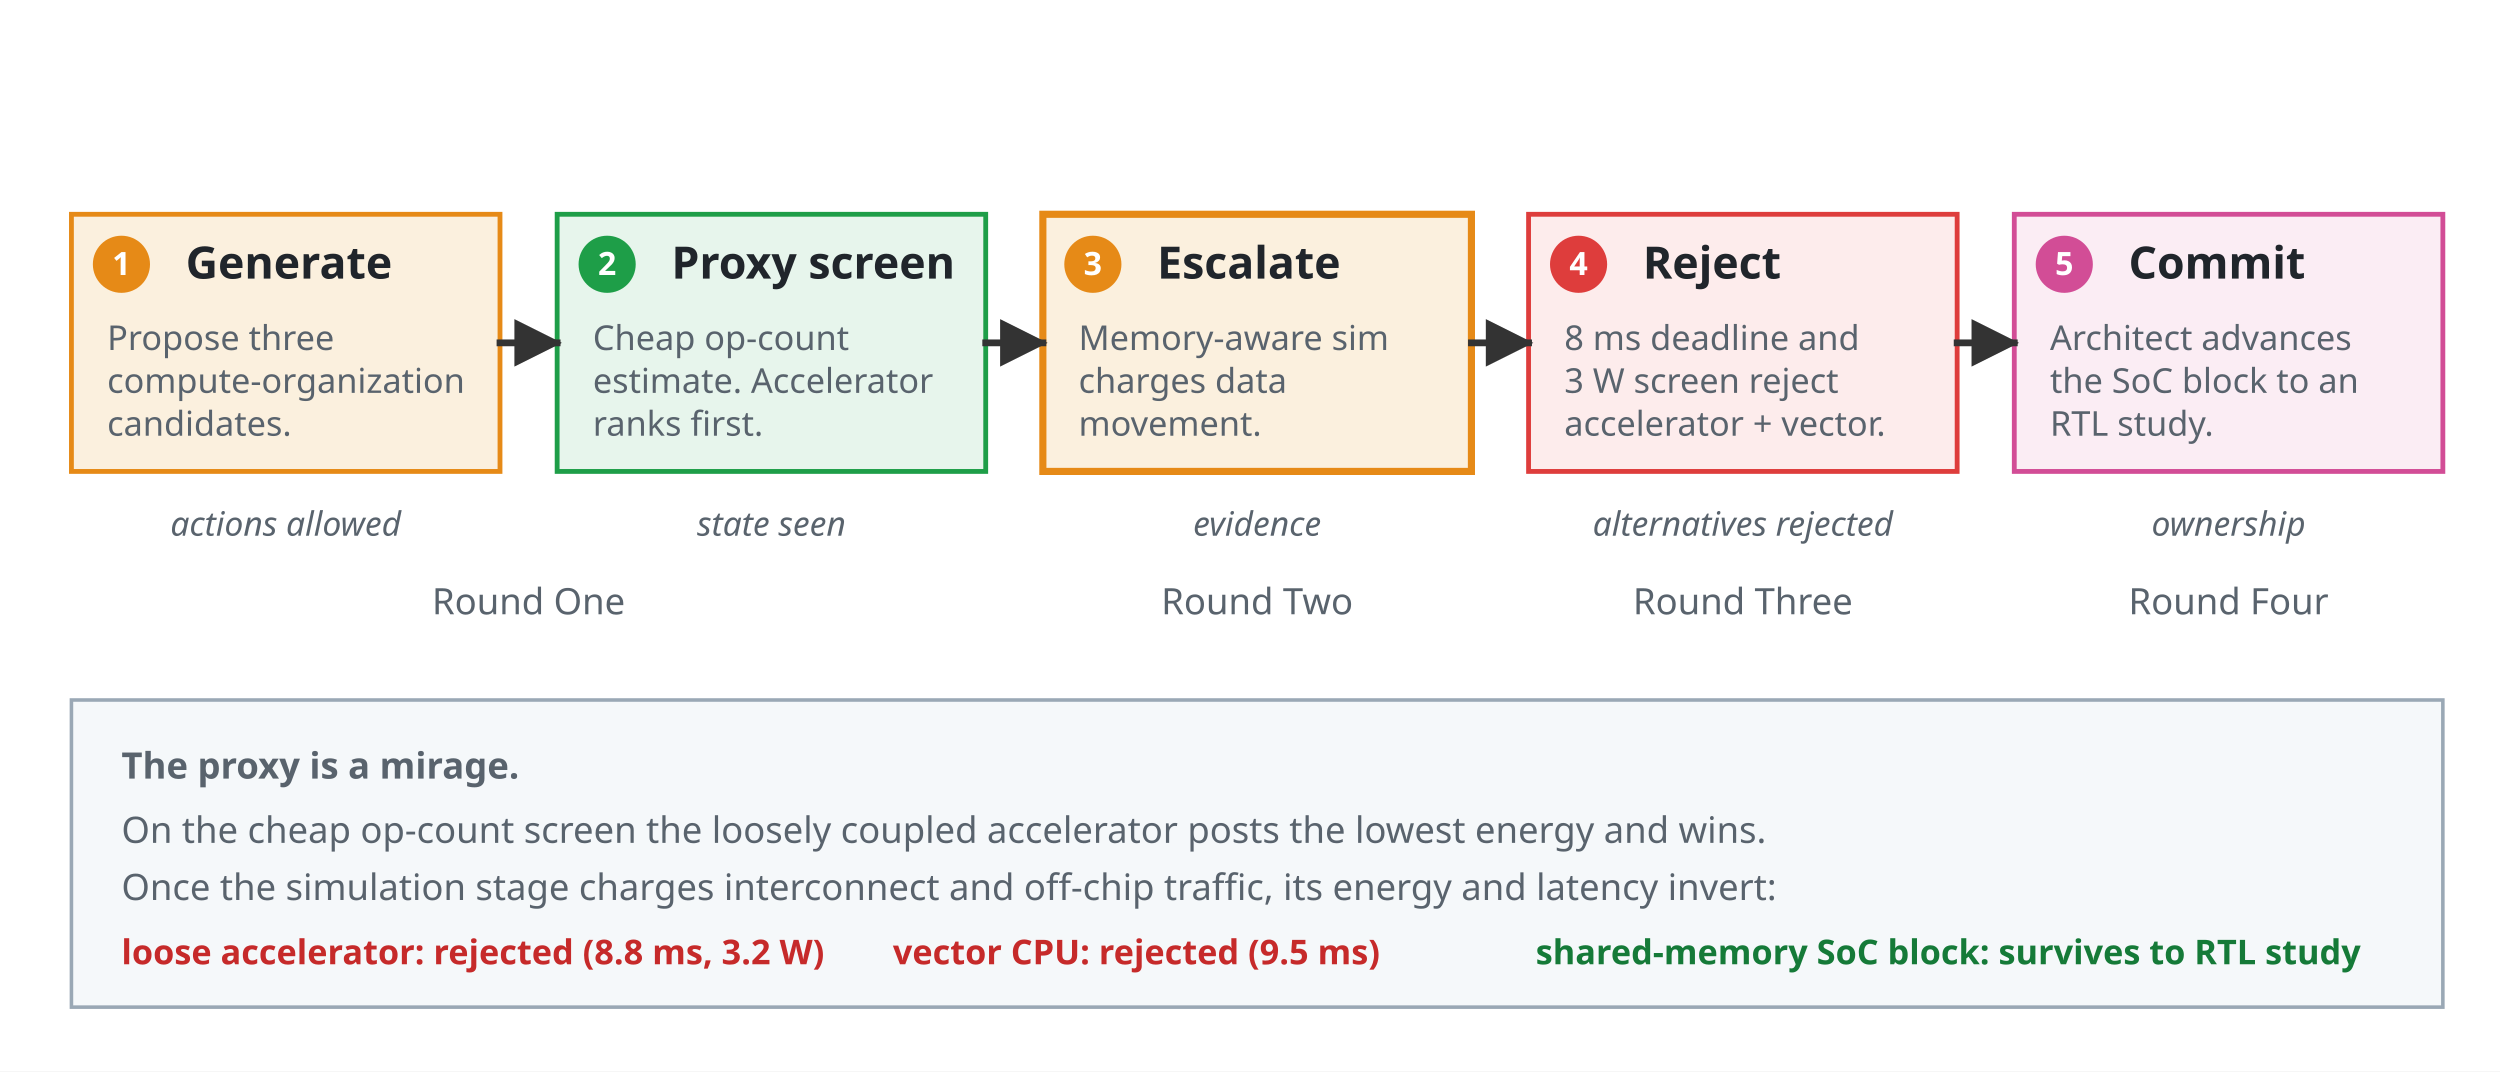
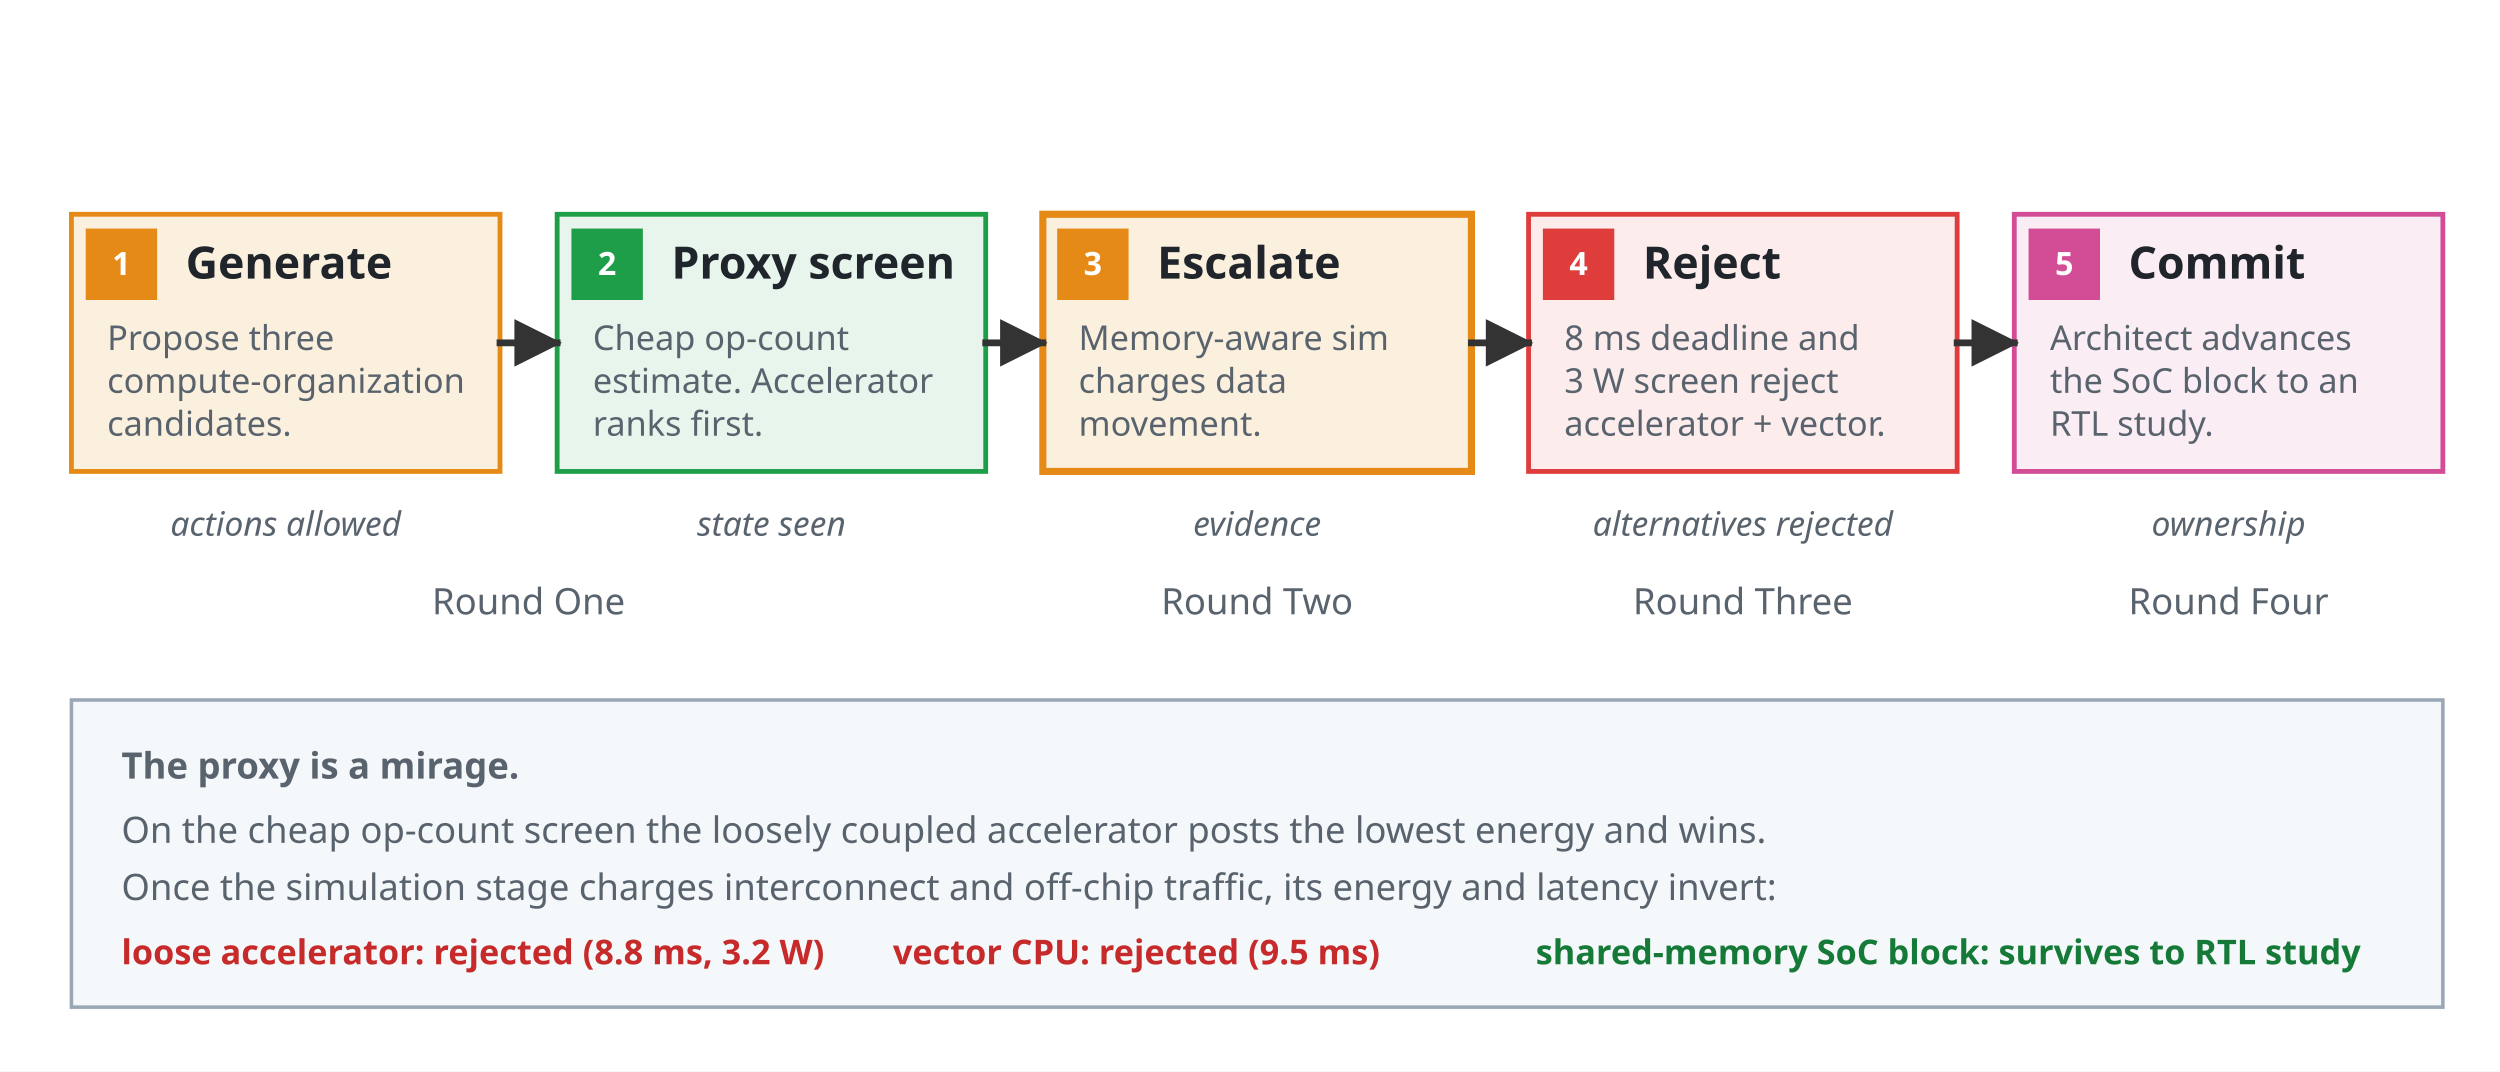
<svg xmlns="http://www.w3.org/2000/svg" viewBox="0 0 700 300" role="img">
  <defs>
    <marker id="arr" viewBox="0 0 10 10" refX="9" refY="5" markerWidth="7" markerHeight="7" orient="auto">
      <path d="M 0 0 L 10 5 L 0 10 z" fill="#333333" />
    </marker>
    <style>
      .font { font-family: sans-serif; }
      .beat { font-size: 12.5px; font-weight: 700; fill: #20252B; }
      .body { font-size: 9.6px; fill: #59636D; }
      .tag  { font-size: 9.4px; font-style: italic; fill: #59636D; }
      .num  { font-size: 9px; font-weight: 700; fill: #FFFFFF; }
      .arrow { stroke: #333333; stroke-width: 1.9; fill: none; stroke-linecap: square; }
      .note { font-size: 10.2px; fill: #59636D; }
      .verdict-bad { font-size: 9.6px; font-weight: 700; fill: #C62A2A; }
      .verdict-ok  { font-size: 9.6px; font-weight: 700; fill: #157A38; }
    </style>
  </defs>
  <rect width="700" height="300" fill="#FFFFFF" />
  <g class="font">
    <rect x="20" y="60" width="120" height="72" fill="#FBF0DE" stroke="#E68A17" stroke-width="1.35" />
-     <circle cx="34" cy="74" r="8" fill="#E68A17" />
+     <rect x="24" y="64" width="20" height="20" fill="#E68A17" />
    <text class="num" x="34" y="77" text-anchor="middle">1</text>
    <text class="beat" x="52" y="78">Generate</text>
    <text class="body" x="30" y="98">Propose three</text>
    <text class="body" x="30" y="110">compute-organization</text>
    <text class="body" x="30" y="122">candidates.</text>
    <text class="tag" x="80" y="150" text-anchor="middle">actions allowed</text>
    <rect x="156" y="60" width="120" height="72" fill="#E7F5EC" stroke="#1E9E48" stroke-width="1.35" />
-     <circle cx="170" cy="74" r="8" fill="#1E9E48" />
+     <rect x="160" y="64" width="20" height="20" fill="#1E9E48" />
    <text class="num" x="170" y="77" text-anchor="middle">2</text>
    <text class="beat" x="188" y="78">Proxy screen</text>
    <text class="body" x="166" y="98">Cheap op-count</text>
    <text class="body" x="166" y="110">estimate. Accelerator</text>
    <text class="body" x="166" y="122">ranks first.</text>
    <text class="tag" x="216" y="150" text-anchor="middle">state seen</text>
    <rect x="292" y="60" width="120" height="72" fill="#FBF0DE" stroke="#E68A17" stroke-width="2" />
-     <circle cx="306" cy="74" r="8" fill="#E68A17" />
+     <rect x="296" y="64" width="20" height="20" fill="#E68A17" />
    <text class="num" x="306" y="77" text-anchor="middle">3</text>
    <text class="beat" x="324" y="78">Escalate</text>
    <text class="body" x="302" y="98">Memory-aware sim</text>
    <text class="body" x="302" y="110">charges data</text>
    <text class="body" x="302" y="122">movement.</text>
    <text class="tag" x="352" y="150" text-anchor="middle">evidence</text>
    <rect x="428" y="60" width="120" height="72" fill="#FDECEC" stroke="#DE3D3C" stroke-width="1.35" />
-     <circle cx="442" cy="74" r="8" fill="#DE3D3C" />
+     <rect x="432" y="64" width="20" height="20" fill="#DE3D3C" />
    <text class="num" x="442" y="77" text-anchor="middle">4</text>
    <text class="beat" x="460" y="78">Reject</text>
    <text class="body" x="438" y="98">8 ms deadline and</text>
    <text class="body" x="438" y="110">3 W screen reject</text>
    <text class="body" x="438" y="122">accelerator + vector.</text>
    <text class="tag" x="488" y="150" text-anchor="middle">alternatives rejected</text>
    <rect x="564" y="60" width="120" height="72" fill="#FBEDF4" stroke="#D24D96" stroke-width="1.35" />
-     <circle cx="578" cy="74" r="8" fill="#D24D96" />
+     <rect x="568" y="64" width="20" height="20" fill="#D24D96" />
    <text class="num" x="578" y="77" text-anchor="middle">5</text>
    <text class="beat" x="596" y="78">Commit</text>
    <text class="body" x="574" y="98">Architect advances</text>
    <text class="body" x="574" y="110">the SoC block to an</text>
    <text class="body" x="574" y="122">RTL study.</text>
    <text class="tag" x="624" y="150" text-anchor="middle">ownership</text>
    <line class="arrow" x1="140" y1="96" x2="156" y2="96" marker-end="url(#arr)" />
    <line class="arrow" x1="276" y1="96" x2="292" y2="96" marker-end="url(#arr)" />
    <line class="arrow" x1="412" y1="96" x2="428" y2="96" marker-end="url(#arr)" />
    <line class="arrow" x1="548" y1="96" x2="564" y2="96" marker-end="url(#arr)" />
    <text class="note" x="148" y="172" text-anchor="middle">Round One</text>
    <text class="note" x="352" y="172" text-anchor="middle">Round Two</text>
    <text class="note" x="488" y="172" text-anchor="middle">Round Three</text>
    <text class="note" x="624" y="172" text-anchor="middle">Round Four</text>
    <rect x="20" y="196" width="664" height="86" fill="#F5F8FA" stroke="#9AA8B5" stroke-width="1" />
    <text class="note" x="34" y="218" font-weight="700" fill="#20252B">The proxy is a mirage.</text>
    <text class="note" x="34" y="236">On the cheap op-count screen the loosely coupled accelerator posts the lowest energy and wins.</text>
    <text class="note" x="34" y="252">Once the simulation stage charges interconnect and off-chip traffic, its energy and latency invert:</text>
    <text class="verdict-bad" x="34" y="270">loose accelerator: rejected (8.8 ms, 3.2 W)</text>
    <text class="verdict-bad" x="250" y="270">vector CPU: rejected (9.5 ms)</text>
    <text class="verdict-ok" x="430" y="270">shared-memory SoC block: survives to RTL study</text>
  </g>
</svg>
